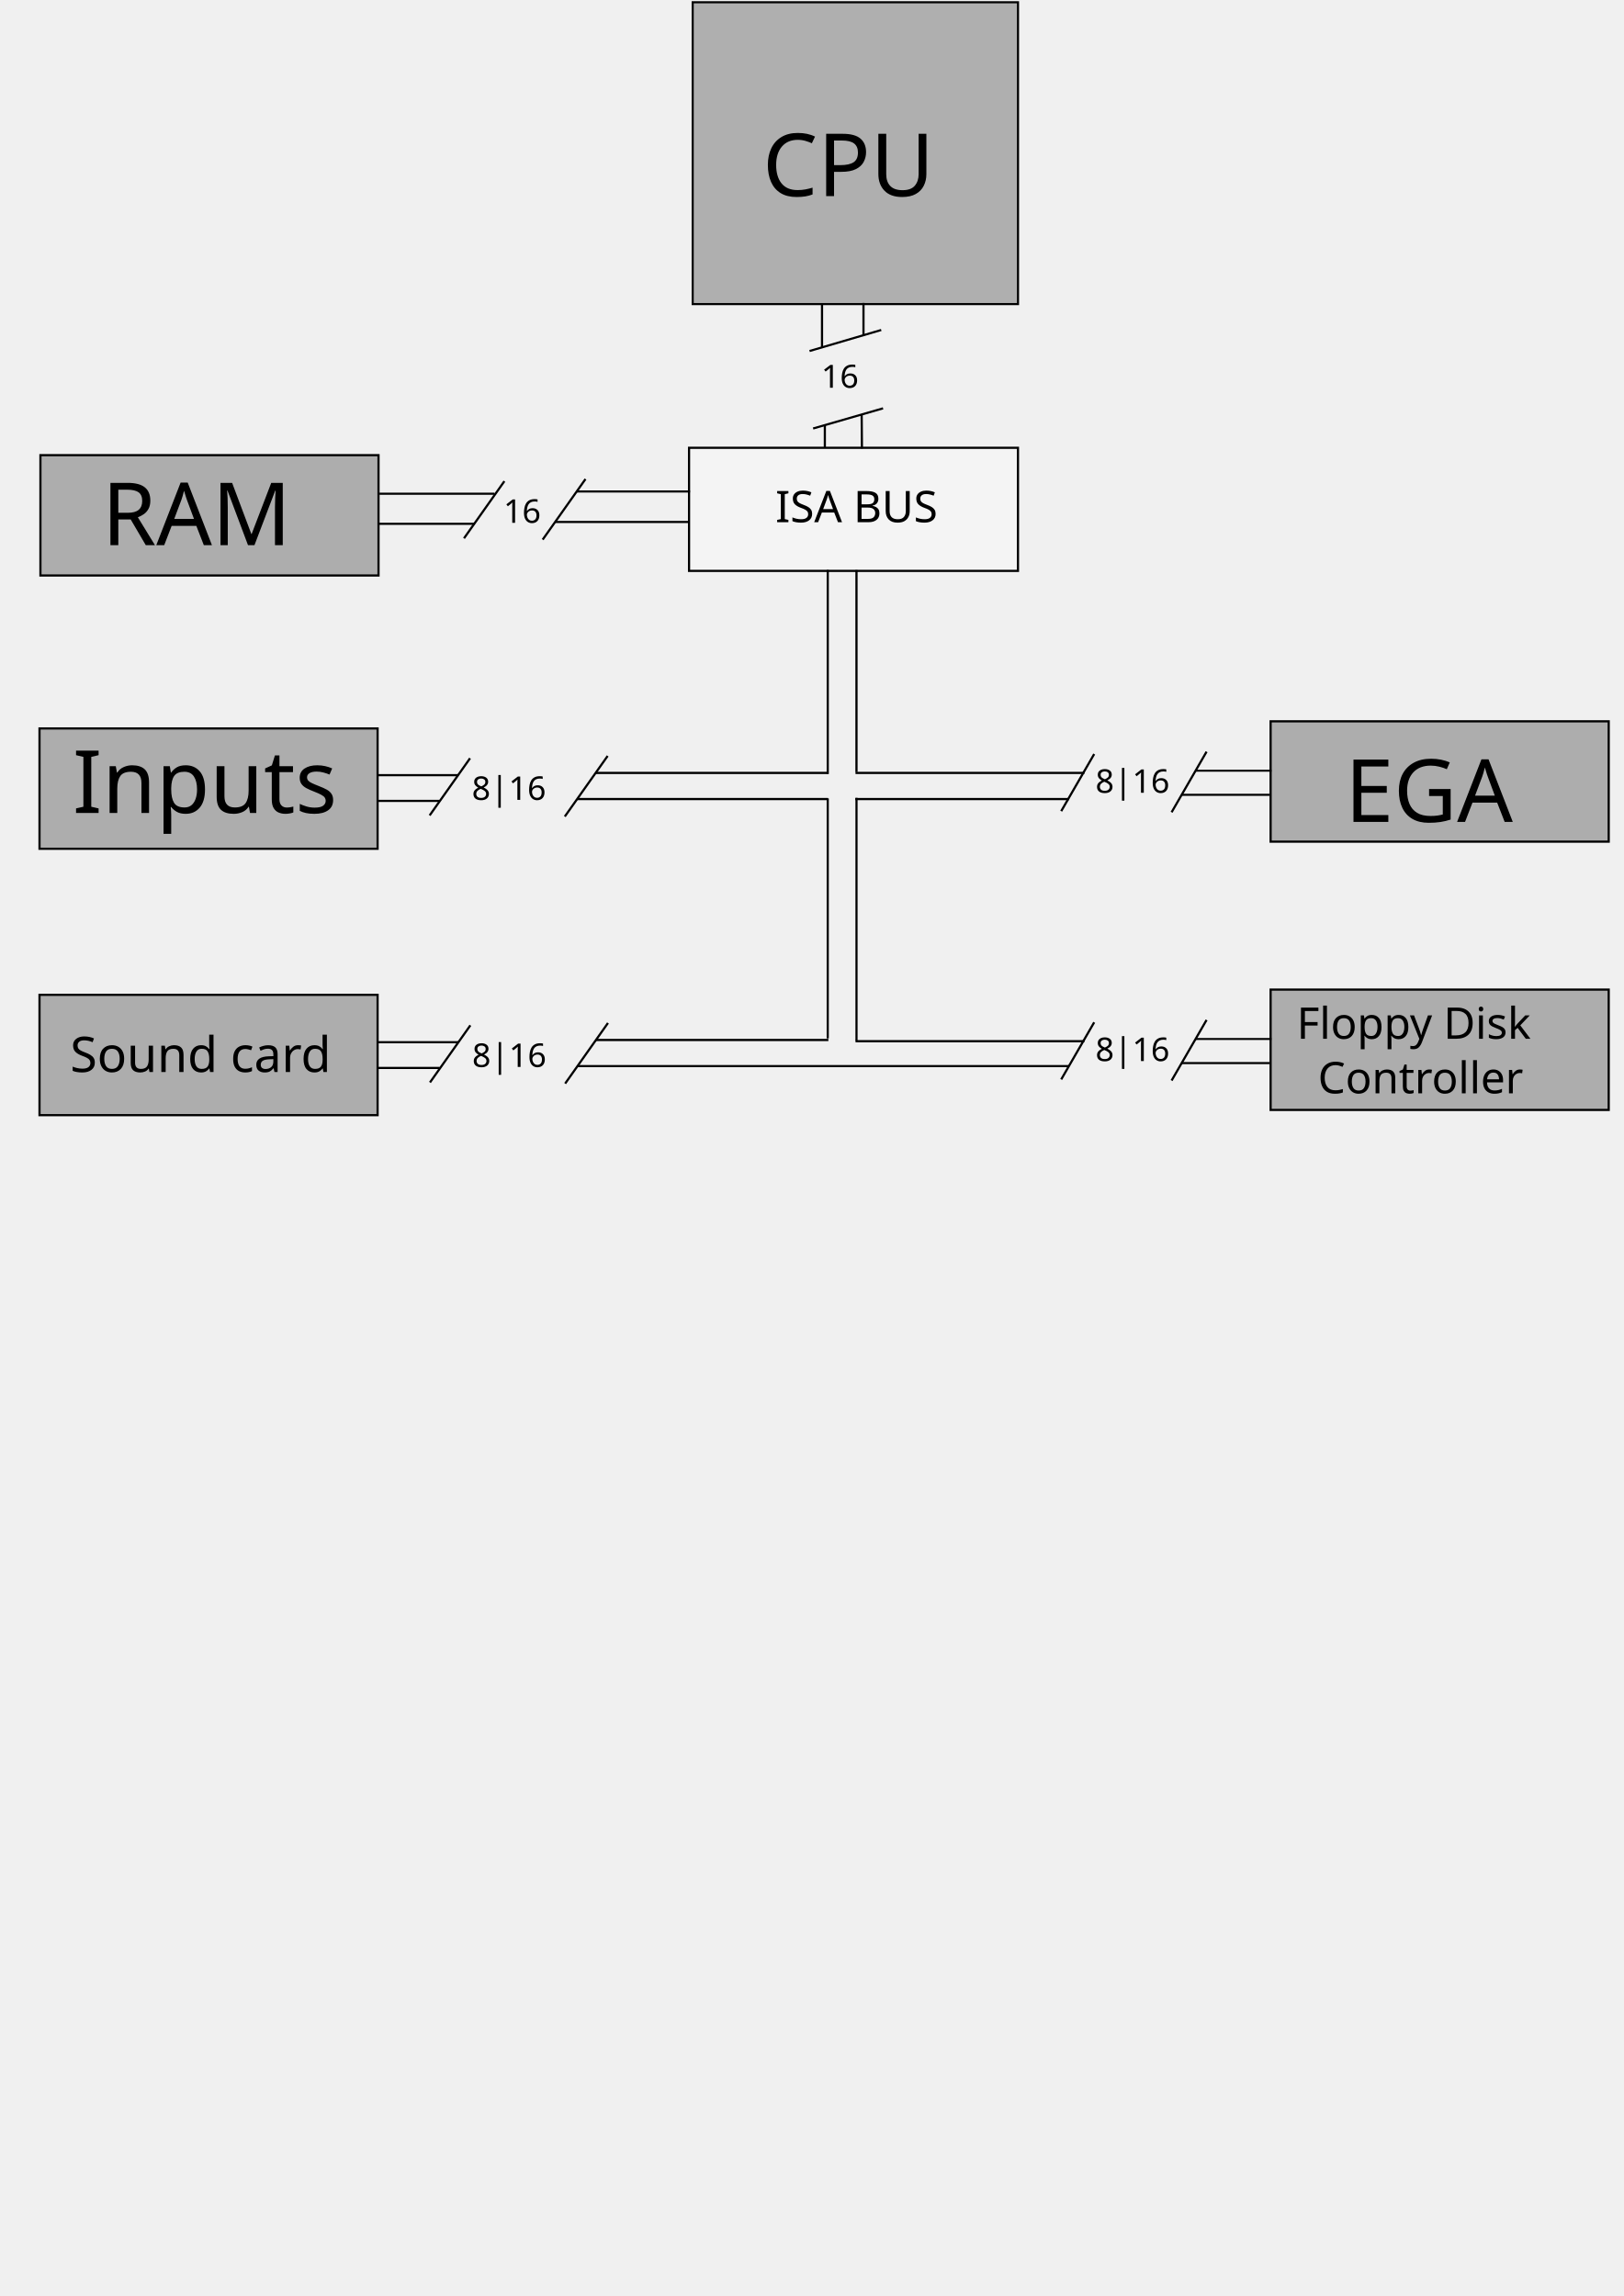
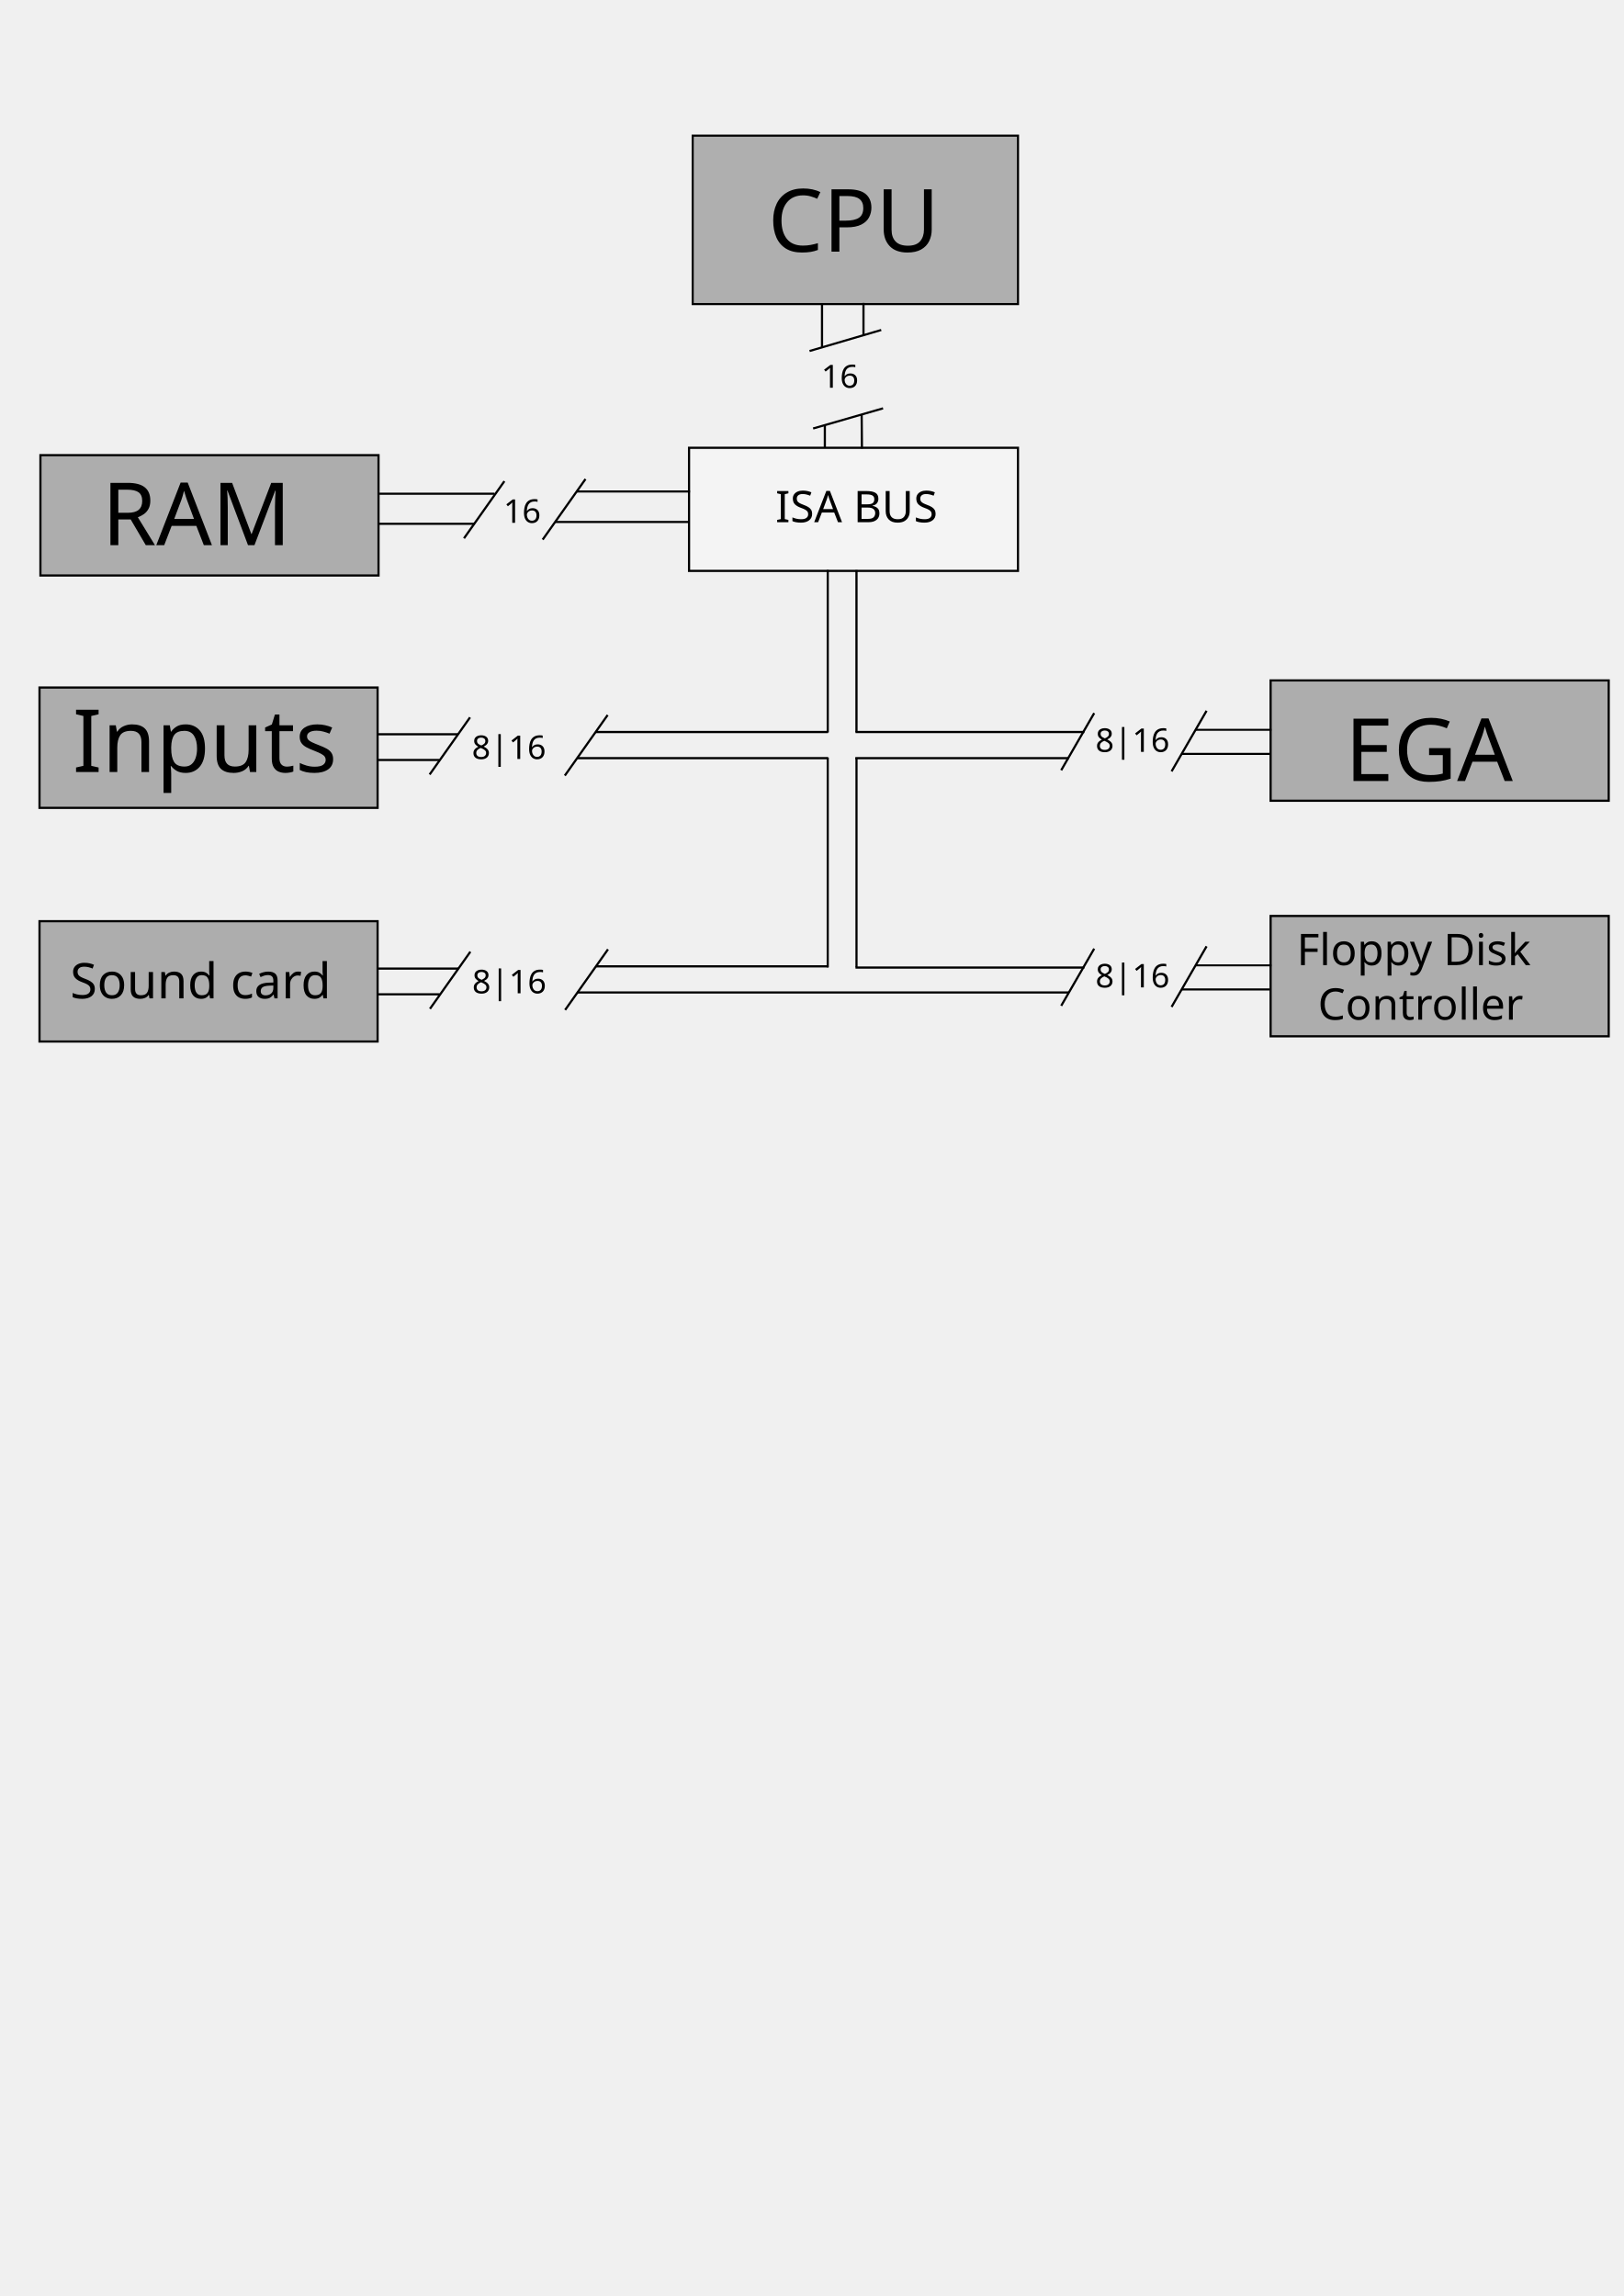
<svg xmlns="http://www.w3.org/2000/svg" width="210mm" height="297mm" viewBox="0 0 744.094 1052.362" id="svg2" version="1.1">
  <defs id="defs4" />
  <g id="layer1">
    <g id="g4444" transform="matrix(1,0,0,0.9795524,-2,2.245798)">
      <path id="path4428" d="m 378.708,139.666 v 20.468" style="fill:none;fill-rule:evenodd;stroke:#000000;stroke-width:1px;stroke-linecap:butt;stroke-linejoin:miter;stroke-opacity:1" />
      <path id="path4430" d="m 397.708,139.454 v 15.298 0" style="fill:none;fill-rule:evenodd;stroke:#000000;stroke-width:1px;stroke-linecap:butt;stroke-linejoin:miter;stroke-opacity:1" />
      <path id="path4432" d="m 405.835,152.113 -32.847,9.839" style="fill:none;fill-rule:evenodd;stroke:#000000;stroke-width:1px;stroke-linecap:butt;stroke-linejoin:miter;stroke-opacity:1" />
      <path id="path4434" d="m 406.681,188.766 -32.052,9.437" style="fill:none;fill-rule:evenodd;stroke:#000000;stroke-width:1px;stroke-linecap:butt;stroke-linejoin:miter;stroke-opacity:1" />
      <path id="path4436" d="M 380,196.809 V 207.362" style="fill:none;fill-rule:evenodd;stroke:#000000;stroke-width:1px;stroke-linecap:butt;stroke-linejoin:miter;stroke-opacity:1" />
      <path id="path4438" d="M 396.872,191.532 397,207.639" style="fill:none;fill-rule:evenodd;stroke:#000000;stroke-width:1px;stroke-linecap:butt;stroke-linejoin:miter;stroke-opacity:1" />
      <text id="text4440" y="179.145" x="378.333" style="font-style:normal;font-weight:normal;line-height:0%;font-family:sans-serif;letter-spacing:0px;word-spacing:0px;fill:#000000;fill-opacity:1;stroke:none;stroke-width:1px;stroke-linecap:butt;stroke-linejoin:miter;stroke-opacity:1" xml:space="preserve">
        <tspan style="font-style:normal;font-variant:normal;font-weight:normal;font-stretch:normal;font-size:15px;line-height:125%;font-family:sans-serif;-inkscape-font-specification:'Sans, Normal';text-align:start;writing-mode:lr-tb;text-anchor:start" y="179.145" x="378.333" id="tspan4442">16</tspan>
      </text>
    </g>
-     <rect style="fill:#0a0a0a;fill-opacity:0.278;stroke:#000000;stroke-width:0.96;stroke-miterlimit:4;stroke-dasharray:none;stroke-dashoffset:0;stroke-opacity:1" id="rect4136" width="149.085" height="138.348" x="317.436" y="1.033" />
-     <text xml:space="preserve" style="font-style:normal;font-weight:normal;line-height:0%;font-family:sans-serif;letter-spacing:0px;word-spacing:0px;fill:#000000;fill-opacity:1;stroke:none;stroke-width:1px;stroke-linecap:butt;stroke-linejoin:miter;stroke-opacity:1" x="349.454" y="89.89" id="text4138">
-       <tspan id="tspan4140" x="349.454" y="89.89" style="font-size:40px;line-height:1.25;font-family:sans-serif">CPU</tspan>
+     <rect style="fill:#0a0a0a;fill-opacity:0.278;stroke:#000000;stroke-width:0.96;stroke-miterlimit:4;stroke-dasharray:none;stroke-dashoffset:0;stroke-opacity:1" id="rect4136" width="149.085" height="77.209" x="317.436" y="62.172" />
+     <text xml:space="preserve" style="font-style:normal;font-weight:normal;line-height:0%;font-family:sans-serif;letter-spacing:0px;word-spacing:0px;fill:#000000;fill-opacity:1;stroke:none;stroke-width:1px;stroke-linecap:butt;stroke-linejoin:miter;stroke-opacity:1" x="351.9" y="115.337" id="text4138">
+       <tspan id="tspan4140" x="351.9" y="115.337" style="font-size:40px;line-height:1.25;font-family:sans-serif">CPU</tspan>
    </text>
    <rect style="fill:#000000;fill-opacity:0.278;stroke:#000000;stroke-width:1;stroke-miterlimit:4;stroke-dasharray:none;stroke-dashoffset:0;stroke-opacity:1" id="rect4188" width="154.939" height="55.155" x="18.525" y="208.62" />
    <text xml:space="preserve" style="font-style:normal;font-weight:normal;line-height:0%;font-family:sans-serif;letter-spacing:0px;word-spacing:0px;fill:#000000;fill-opacity:1;stroke:none;stroke-width:1px;stroke-linecap:butt;stroke-linejoin:miter;stroke-opacity:1" x="46.734" y="249.881" id="text4190">
      <tspan id="tspan4192" x="46.734" y="249.881" style="font-size:40px;line-height:1.25;font-family:sans-serif">RAM</tspan>
    </text>
-     <rect style="fill:#000000;fill-opacity:0.278;stroke:#000000;stroke-width:1;stroke-miterlimit:4;stroke-dasharray:none;stroke-dashoffset:0;stroke-opacity:1" id="rect4188-3" width="154.939" height="55.155" x="18.104" y="333.876" />
-     <text xml:space="preserve" style="font-style:normal;font-weight:normal;line-height:0%;font-family:sans-serif;letter-spacing:0px;word-spacing:0px;fill:#000000;fill-opacity:1;stroke:none;stroke-width:1px;stroke-linecap:butt;stroke-linejoin:miter;stroke-opacity:1" x="33.261" y="372.611" id="text4190-1">
-       <tspan id="tspan4192-0" x="33.261" y="372.611" style="font-size:40px;line-height:1.25;font-family:sans-serif">Inputs</tspan>
+     <rect style="fill:#000000;fill-opacity:0.278;stroke:#000000;stroke-width:1;stroke-miterlimit:4;stroke-dasharray:none;stroke-dashoffset:0;stroke-opacity:1" id="rect4188-3" width="154.939" height="55.155" x="18.104" y="315.126" />
+     <text xml:space="preserve" style="font-style:normal;font-weight:normal;line-height:0%;font-family:sans-serif;letter-spacing:0px;word-spacing:0px;fill:#000000;fill-opacity:1;stroke:none;stroke-width:1px;stroke-linecap:butt;stroke-linejoin:miter;stroke-opacity:1" x="33.261" y="353.861" id="text4190-1">
+       <tspan id="tspan4192-0" x="33.261" y="353.861" style="font-size:40px;line-height:1.25;font-family:sans-serif">Inputs</tspan>
    </text>
-     <rect style="fill:#000000;fill-opacity:0.278;stroke:#000000;stroke-width:1;stroke-miterlimit:4;stroke-dasharray:none;stroke-dashoffset:0;stroke-opacity:1" id="rect4188-6" width="154.939" height="55.155" x="18.104" y="455.975" />
-     <text xml:space="preserve" style="font-style:normal;font-weight:normal;line-height:0%;font-family:sans-serif;letter-spacing:0px;word-spacing:0px;fill:#000000;fill-opacity:1;stroke:none;stroke-width:1px;stroke-linecap:butt;stroke-linejoin:miter;stroke-opacity:1" x="32.155" y="491.341" id="text4190-0">
-       <tspan id="tspan4192-9" x="32.155" y="491.341" style="font-style:normal;font-variant:normal;font-weight:normal;font-stretch:normal;font-size:22.5px;line-height:125%;font-family:sans-serif;-inkscape-font-specification:'Sans, Normal';text-align:start;writing-mode:lr-tb;text-anchor:start">Sound card</tspan>
+     <rect style="fill:#000000;fill-opacity:0.278;stroke:#000000;stroke-width:1;stroke-miterlimit:4;stroke-dasharray:none;stroke-dashoffset:0;stroke-opacity:1" id="rect4188-6" width="154.939" height="55.155" x="18.104" y="422.225" />
+     <text xml:space="preserve" style="font-style:normal;font-weight:normal;line-height:0%;font-family:sans-serif;letter-spacing:0px;word-spacing:0px;fill:#000000;fill-opacity:1;stroke:none;stroke-width:1px;stroke-linecap:butt;stroke-linejoin:miter;stroke-opacity:1" x="32.155" y="457.591" id="text4190-0">
+       <tspan id="tspan4192-9" x="32.155" y="457.591" style="font-style:normal;font-variant:normal;font-weight:normal;font-stretch:normal;font-size:22.5px;line-height:125%;font-family:sans-serif;-inkscape-font-specification:'Sans, Normal';text-align:start;writing-mode:lr-tb;text-anchor:start">Sound card</tspan>
    </text>
-     <path style="fill:none;fill-rule:evenodd;stroke:#000000;stroke-width:1;stroke-linecap:butt;stroke-linejoin:miter;stroke-miterlimit:4;stroke-dasharray:none;stroke-opacity:1" d="m 173.14,355.296 h 36.749" id="path4235-6" />
-     <path style="fill:none;fill-rule:evenodd;stroke:#000000;stroke-width:0.985;stroke-linecap:butt;stroke-linejoin:miter;stroke-miterlimit:4;stroke-dasharray:none;stroke-opacity:1" d="m 173.007,367.085 h 28.342" id="path4237-8" />
-     <path style="fill:none;fill-rule:evenodd;stroke:#000000;stroke-width:1;stroke-linecap:butt;stroke-linejoin:miter;stroke-miterlimit:4;stroke-dasharray:none;stroke-opacity:1" d="m 215.402,347.555 -18.507,26.177" id="path4239-9" />
-     <path style="fill:none;fill-rule:evenodd;stroke:#000000;stroke-width:1.018;stroke-linecap:butt;stroke-linejoin:miter;stroke-miterlimit:4;stroke-dasharray:none;stroke-opacity:1" d="M 264.518,366.243 H 379.438" id="path4243-4" />
-     <path style="fill:none;fill-rule:evenodd;stroke:#000000;stroke-width:1;stroke-linecap:butt;stroke-linejoin:miter;stroke-miterlimit:4;stroke-dasharray:none;stroke-opacity:1" d="m 278.469,346.478 -19.632,27.769" id="path4247-4" />
-     <path style="fill:none;fill-rule:evenodd;stroke:#000000;stroke-width:1.019;stroke-linecap:butt;stroke-linejoin:miter;stroke-miterlimit:4;stroke-dasharray:none;stroke-opacity:1" d="m 273.056,354.268 h 106.416" id="path4241-7" />
-     <text xml:space="preserve" style="font-style:normal;font-weight:normal;line-height:0%;font-family:sans-serif;letter-spacing:0px;word-spacing:0px;fill:#000000;fill-opacity:1;stroke:none;stroke-width:1px;stroke-linecap:butt;stroke-linejoin:miter;stroke-opacity:1" x="216.228" y="366.625" id="text4249-5">
-       <tspan id="tspan4251-3" x="216.228" y="366.625" style="font-style:normal;font-variant:normal;font-weight:normal;font-stretch:normal;font-size:15px;line-height:125%;font-family:sans-serif;-inkscape-font-specification:'Sans, Normal';text-align:start;writing-mode:lr-tb;text-anchor:start">8|16</tspan>
+     <path style="fill:none;fill-rule:evenodd;stroke:#000000;stroke-width:1;stroke-linecap:butt;stroke-linejoin:miter;stroke-miterlimit:4;stroke-dasharray:none;stroke-opacity:1" d="m 173.14,336.546 h 36.749" id="path4235-6" />
+     <path style="fill:none;fill-rule:evenodd;stroke:#000000;stroke-width:0.985;stroke-linecap:butt;stroke-linejoin:miter;stroke-miterlimit:4;stroke-dasharray:none;stroke-opacity:1" d="m 173.007,348.335 h 28.342" id="path4237-8" />
+     <path style="fill:none;fill-rule:evenodd;stroke:#000000;stroke-width:1;stroke-linecap:butt;stroke-linejoin:miter;stroke-miterlimit:4;stroke-dasharray:none;stroke-opacity:1" d="m 215.402,328.805 -18.507,26.177" id="path4239-9" />
+     <path style="fill:none;fill-rule:evenodd;stroke:#000000;stroke-width:1.018;stroke-linecap:butt;stroke-linejoin:miter;stroke-miterlimit:4;stroke-dasharray:none;stroke-opacity:1" d="M 264.518,347.493 H 379.438" id="path4243-4" />
+     <path style="fill:none;fill-rule:evenodd;stroke:#000000;stroke-width:1;stroke-linecap:butt;stroke-linejoin:miter;stroke-miterlimit:4;stroke-dasharray:none;stroke-opacity:1" d="m 278.469,327.728 -19.632,27.769" id="path4247-4" />
+     <path style="fill:none;fill-rule:evenodd;stroke:#000000;stroke-width:1.019;stroke-linecap:butt;stroke-linejoin:miter;stroke-miterlimit:4;stroke-dasharray:none;stroke-opacity:1" d="m 273.056,335.518 h 106.416" id="path4241-7" />
+     <text xml:space="preserve" style="font-style:normal;font-weight:normal;line-height:0%;font-family:sans-serif;letter-spacing:0px;word-spacing:0px;fill:#000000;fill-opacity:1;stroke:none;stroke-width:1px;stroke-linecap:butt;stroke-linejoin:miter;stroke-opacity:1" x="216.228" y="347.875" id="text4249-5">
+       <tspan id="tspan4251-3" x="216.228" y="347.875" style="font-style:normal;font-variant:normal;font-weight:normal;font-stretch:normal;font-size:15px;line-height:125%;font-family:sans-serif;-inkscape-font-specification:'Sans, Normal';text-align:start;writing-mode:lr-tb;text-anchor:start">8|16</tspan>
    </text>
    <path style="fill:none;fill-rule:evenodd;stroke:#000000;stroke-width:0.975;stroke-linecap:butt;stroke-linejoin:miter;stroke-miterlimit:4;stroke-dasharray:none;stroke-opacity:1" d="m 173.88,226.296 h 52.728" id="path4235-6-7" />
    <path style="fill:none;fill-rule:evenodd;stroke:#000000;stroke-width:0.975;stroke-linecap:butt;stroke-linejoin:miter;stroke-miterlimit:4;stroke-dasharray:none;stroke-opacity:1" d="m 173.748,240.085 h 43.527" id="path4237-8-8" />
    <path style="fill:none;fill-rule:evenodd;stroke:#000000;stroke-width:1;stroke-linecap:butt;stroke-linejoin:miter;stroke-miterlimit:4;stroke-dasharray:none;stroke-opacity:1" d="m 231.143,220.555 -18.507,26.177" id="path4239-9-1" />
    <path style="fill:none;fill-rule:evenodd;stroke:#000000;stroke-width:0.975;stroke-linecap:butt;stroke-linejoin:miter;stroke-miterlimit:4;stroke-dasharray:none;stroke-opacity:1" d="m 254.541,239.243 h 61.51" id="path4243-4-6" />
    <path style="fill:none;fill-rule:evenodd;stroke:#000000;stroke-width:1;stroke-linecap:butt;stroke-linejoin:miter;stroke-miterlimit:4;stroke-dasharray:none;stroke-opacity:1" d="M 268.317,219.567 248.685,247.336" id="path4247-4-7" />
    <path style="fill:none;fill-rule:evenodd;stroke:#000000;stroke-width:0.975;stroke-linecap:butt;stroke-linejoin:miter;stroke-miterlimit:4;stroke-dasharray:none;stroke-opacity:1" d="m 264.296,225.268 h 51.956" id="path4241-7-5" />
    <text xml:space="preserve" style="font-style:normal;font-weight:normal;line-height:0%;font-family:sans-serif;letter-spacing:0px;word-spacing:0px;fill:#000000;fill-opacity:1;stroke:none;stroke-width:1px;stroke-linecap:butt;stroke-linejoin:miter;stroke-opacity:1" x="230.719" y="239.625" id="text4249-5-4">
      <tspan id="tspan4251-3-8" x="230.719" y="239.625" style="font-style:normal;font-variant:normal;font-weight:normal;font-stretch:normal;font-size:15px;line-height:125%;font-family:sans-serif;-inkscape-font-specification:'Sans, Normal';text-align:start;writing-mode:lr-tb;text-anchor:start">16</tspan>
    </text>
-     <path style="fill:none;fill-rule:evenodd;stroke:#000000;stroke-width:0.984;stroke-linecap:butt;stroke-linejoin:miter;stroke-miterlimit:4;stroke-dasharray:none;stroke-opacity:1" d="M 379.324,365.949 V 475.953" id="path4428-2" />
-     <rect style="fill:#000000;fill-opacity:0.278;stroke:#000000;stroke-width:1;stroke-miterlimit:4;stroke-dasharray:none;stroke-dashoffset:0;stroke-opacity:1" id="rect4188-9" width="154.939" height="55.155" x="582.283" y="330.613" />
-     <text xml:space="preserve" style="font-style:normal;font-weight:normal;line-height:0%;font-family:sans-serif;letter-spacing:0px;word-spacing:0px;fill:#000000;fill-opacity:1;stroke:none;stroke-width:1px;stroke-linecap:butt;stroke-linejoin:miter;stroke-opacity:1" x="616.386" y="376.716" id="text4190-3">
-       <tspan id="tspan4192-00" x="616.386" y="376.716" style="font-size:40px;line-height:1.25;font-family:sans-serif">EGA</tspan>
+     <path style="fill:none;fill-rule:evenodd;stroke:#000000;stroke-width:0.984;stroke-linecap:butt;stroke-linejoin:miter;stroke-miterlimit:4;stroke-dasharray:none;stroke-opacity:1" d="m 379.324,347.199 0,96.204" id="path4428-2" />
+     <rect style="fill:#000000;fill-opacity:0.278;stroke:#000000;stroke-width:1;stroke-miterlimit:4;stroke-dasharray:none;stroke-dashoffset:0;stroke-opacity:1" id="rect4188-9" width="154.939" height="55.155" x="582.283" y="311.863" />
+     <text xml:space="preserve" style="font-style:normal;font-weight:normal;line-height:0%;font-family:sans-serif;letter-spacing:0px;word-spacing:0px;fill:#000000;fill-opacity:1;stroke:none;stroke-width:1px;stroke-linecap:butt;stroke-linejoin:miter;stroke-opacity:1" x="616.386" y="357.966" id="text4190-3">
+       <tspan id="tspan4192-00" x="616.386" y="357.966" style="font-size:40px;line-height:1.25;font-family:sans-serif">EGA</tspan>
    </text>
-     <path style="fill:none;fill-rule:evenodd;stroke:#000000;stroke-width:0.894px;stroke-linecap:butt;stroke-linejoin:miter;stroke-opacity:1" d="M 547.648,353.251 H 582.681" id="path4241" />
-     <path style="fill:none;fill-rule:evenodd;stroke:#000000;stroke-width:1.013;stroke-linecap:butt;stroke-linejoin:miter;stroke-miterlimit:4;stroke-dasharray:none;stroke-opacity:1" d="M 392.049,354.264 H 496.931" id="path4235" />
-     <path style="fill:none;fill-rule:evenodd;stroke:#000000;stroke-width:1.01;stroke-linecap:butt;stroke-linejoin:miter;stroke-miterlimit:4;stroke-dasharray:none;stroke-opacity:1" d="M 391.958,366.247 H 489.921" id="path4237" />
-     <path style="fill:none;fill-rule:evenodd;stroke:#000000;stroke-width:1px;stroke-linecap:butt;stroke-linejoin:miter;stroke-opacity:1" d="m 501.433,345.608 -15.113,26.177" id="path4239" />
-     <path style="fill:none;fill-rule:evenodd;stroke:#000000;stroke-width:0.955px;stroke-linecap:butt;stroke-linejoin:miter;stroke-opacity:1" d="m 541.543,364.296 h 40.319" id="path4243" />
-     <path style="fill:none;fill-rule:evenodd;stroke:#000000;stroke-width:1px;stroke-linecap:butt;stroke-linejoin:miter;stroke-opacity:1" d="m 552.935,344.531 -16.032,27.769" id="path4247" />
-     <text xml:space="preserve" style="font-style:normal;font-weight:normal;line-height:0%;font-family:sans-serif;letter-spacing:0px;word-spacing:0px;fill:#000000;fill-opacity:1;stroke:none;stroke-width:1px;stroke-linecap:butt;stroke-linejoin:miter;stroke-opacity:1" x="502" y="363.362" id="text4249">
-       <tspan id="tspan4251" x="502" y="363.362" style="font-style:normal;font-variant:normal;font-weight:normal;font-stretch:normal;font-size:15px;line-height:125%;font-family:sans-serif;-inkscape-font-specification:'Sans, Normal';text-align:start;writing-mode:lr-tb;text-anchor:start">8|16</tspan>
+     <path style="fill:none;fill-rule:evenodd;stroke:#000000;stroke-width:0.894px;stroke-linecap:butt;stroke-linejoin:miter;stroke-opacity:1" d="M 547.648,334.501 H 582.681" id="path4241" />
+     <path style="fill:none;fill-rule:evenodd;stroke:#000000;stroke-width:1.013;stroke-linecap:butt;stroke-linejoin:miter;stroke-miterlimit:4;stroke-dasharray:none;stroke-opacity:1" d="M 392.049,335.514 H 496.931" id="path4235" />
+     <path style="fill:none;fill-rule:evenodd;stroke:#000000;stroke-width:1.01;stroke-linecap:butt;stroke-linejoin:miter;stroke-miterlimit:4;stroke-dasharray:none;stroke-opacity:1" d="M 391.958,347.497 H 489.921" id="path4237" />
+     <path style="fill:none;fill-rule:evenodd;stroke:#000000;stroke-width:1px;stroke-linecap:butt;stroke-linejoin:miter;stroke-opacity:1" d="m 501.433,326.858 -15.113,26.177" id="path4239" />
+     <path style="fill:none;fill-rule:evenodd;stroke:#000000;stroke-width:0.955px;stroke-linecap:butt;stroke-linejoin:miter;stroke-opacity:1" d="m 541.543,345.546 h 40.319" id="path4243" />
+     <path style="fill:none;fill-rule:evenodd;stroke:#000000;stroke-width:1px;stroke-linecap:butt;stroke-linejoin:miter;stroke-opacity:1" d="m 552.935,325.781 -16.032,27.769" id="path4247" />
+     <text xml:space="preserve" style="font-style:normal;font-weight:normal;line-height:0%;font-family:sans-serif;letter-spacing:0px;word-spacing:0px;fill:#000000;fill-opacity:1;stroke:none;stroke-width:1px;stroke-linecap:butt;stroke-linejoin:miter;stroke-opacity:1" x="502" y="344.612" id="text4249">
+       <tspan id="tspan4251" x="502" y="344.612" style="font-style:normal;font-variant:normal;font-weight:normal;font-stretch:normal;font-size:15px;line-height:125%;font-family:sans-serif;-inkscape-font-specification:'Sans, Normal';text-align:start;writing-mode:lr-tb;text-anchor:start">8|16</tspan>
    </text>
-     <text xml:space="preserve" style="font-style:normal;font-weight:normal;line-height:0%;font-family:sans-serif;letter-spacing:0px;word-spacing:0px;fill:#000000;fill-opacity:1;stroke:none;stroke-width:1px;stroke-linecap:butt;stroke-linejoin:miter;stroke-opacity:1" x="519" y="360.362" id="text4253">
-       <tspan id="tspan4255" x="519" y="360.362" style="font-size:40px;line-height:1.25;font-family:sans-serif"> </tspan>
+     <text xml:space="preserve" style="font-style:normal;font-weight:normal;line-height:0%;font-family:sans-serif;letter-spacing:0px;word-spacing:0px;fill:#000000;fill-opacity:1;stroke:none;stroke-width:1px;stroke-linecap:butt;stroke-linejoin:miter;stroke-opacity:1" x="519" y="341.612" id="text4253">
+       <tspan id="tspan4255" x="519" y="341.612" style="font-size:40px;line-height:1.25;font-family:sans-serif"> </tspan>
    </text>
-     <path style="fill:none;fill-rule:evenodd;stroke:#000000;stroke-width:0.984;stroke-linecap:butt;stroke-linejoin:miter;stroke-miterlimit:4;stroke-dasharray:none;stroke-opacity:1" d="m 392.51,365.679 v 111.288 0" id="path4430-5" />
+     <path style="fill:none;fill-rule:evenodd;stroke:#000000;stroke-width:0.984;stroke-linecap:butt;stroke-linejoin:miter;stroke-miterlimit:4;stroke-dasharray:none;stroke-opacity:1" d="m 392.51,347.296 0,96.078 v 0" id="path4430-5" />
    <g id="g4205" transform="translate(0,-128)">
      <rect y="333.245" x="315.772" height="56.418" width="150.728" id="rect4142-7" style="fill:#ffffff;fill-opacity:0.278;stroke:#000000;stroke-width:1;stroke-miterlimit:4;stroke-dasharray:none;stroke-dashoffset:0;stroke-opacity:1" />
      <text id="text4144-8" y="367.348" x="355.35" style="font-style:normal;font-weight:normal;line-height:0%;font-family:sans-serif;letter-spacing:0px;word-spacing:0px;fill:#000000;fill-opacity:1;stroke:none;stroke-width:1px;stroke-linecap:butt;stroke-linejoin:miter;stroke-opacity:1" xml:space="preserve">
        <tspan style="font-style:normal;font-variant:normal;font-weight:normal;font-stretch:normal;font-size:20px;line-height:125%;font-family:sans-serif;-inkscape-font-specification:'Sans, Normal';text-align:start;writing-mode:lr-tb;text-anchor:start" y="367.348" x="355.35" id="tspan4146-0">ISA BUS</tspan>
      </text>
    </g>
-     <path style="fill:none;fill-rule:evenodd;stroke:#000000;stroke-width:0.998;stroke-linecap:butt;stroke-linejoin:miter;stroke-miterlimit:4;stroke-dasharray:none;stroke-opacity:1" d="m 379.33,261.235 v 93.539" id="path4428-2-3" />
-     <path style="fill:none;fill-rule:evenodd;stroke:#000000;stroke-width:1.017;stroke-linecap:butt;stroke-linejoin:miter;stroke-miterlimit:4;stroke-dasharray:none;stroke-opacity:1" d="m 392.5,261.292 v 92.591 0" id="path4430-5-2" />
-     <path style="fill:none;fill-rule:evenodd;stroke:#000000;stroke-width:1;stroke-linecap:butt;stroke-linejoin:miter;stroke-miterlimit:4;stroke-dasharray:none;stroke-opacity:1" d="m 173.29,477.697 h 36.749" id="path4235-6-0" />
-     <path style="fill:none;fill-rule:evenodd;stroke:#000000;stroke-width:0.985;stroke-linecap:butt;stroke-linejoin:miter;stroke-miterlimit:4;stroke-dasharray:none;stroke-opacity:1" d="m 173.157,489.486 h 28.342" id="path4237-8-5" />
-     <path style="fill:none;fill-rule:evenodd;stroke:#000000;stroke-width:1;stroke-linecap:butt;stroke-linejoin:miter;stroke-miterlimit:4;stroke-dasharray:none;stroke-opacity:1" d="m 215.552,469.956 -18.507,26.177" id="path4239-9-5" />
-     <path style="fill:none;fill-rule:evenodd;stroke:#000000;stroke-width:0.984;stroke-linecap:butt;stroke-linejoin:miter;stroke-miterlimit:4;stroke-dasharray:none;stroke-opacity:1" d="M 264.668,488.644 H 489.74" id="path4243-4-2" />
-     <path style="fill:none;fill-rule:evenodd;stroke:#000000;stroke-width:1;stroke-linecap:butt;stroke-linejoin:miter;stroke-miterlimit:4;stroke-dasharray:none;stroke-opacity:1" d="m 278.619,468.879 -19.632,27.769" id="path4247-4-9" />
-     <path style="fill:none;fill-rule:evenodd;stroke:#000000;stroke-width:1.019;stroke-linecap:butt;stroke-linejoin:miter;stroke-miterlimit:4;stroke-dasharray:none;stroke-opacity:1" d="m 273.205,476.669 h 106.416" id="path4241-7-0" />
-     <text xml:space="preserve" style="font-style:normal;font-weight:normal;font-size:12px;line-height:0%;font-family:sans-serif;letter-spacing:0px;word-spacing:0px;fill:#000000;fill-opacity:1;stroke:none;stroke-width:1px;stroke-linecap:butt;stroke-linejoin:miter;stroke-opacity:1" x="216.378" y="489.026" id="text4249-5-2">
-       <tspan id="tspan4251-3-83" x="216.378" y="489.026" style="font-style:normal;font-variant:normal;font-weight:normal;font-stretch:normal;font-size:15px;line-height:125%;font-family:sans-serif;-inkscape-font-specification:'Sans, Normal';text-align:start;writing-mode:lr-tb;text-anchor:start;stroke-width:1px">8|16</tspan>
+     <path style="fill:none;fill-rule:evenodd;stroke:#000000;stroke-width:0.998;stroke-linecap:butt;stroke-linejoin:miter;stroke-miterlimit:4;stroke-dasharray:none;stroke-opacity:1" d="m 379.33,261.235 v 74.465" id="path4428-2-3" />
+     <path style="fill:none;fill-rule:evenodd;stroke:#000000;stroke-width:1.017;stroke-linecap:butt;stroke-linejoin:miter;stroke-miterlimit:4;stroke-dasharray:none;stroke-opacity:1" d="m 392.5,261.292 0,74.28 v 0" id="path4430-5-2" />
+     <path style="fill:none;fill-rule:evenodd;stroke:#000000;stroke-width:1;stroke-linecap:butt;stroke-linejoin:miter;stroke-miterlimit:4;stroke-dasharray:none;stroke-opacity:1" d="m 173.29,443.947 h 36.749" id="path4235-6-0" />
+     <path style="fill:none;fill-rule:evenodd;stroke:#000000;stroke-width:0.985;stroke-linecap:butt;stroke-linejoin:miter;stroke-miterlimit:4;stroke-dasharray:none;stroke-opacity:1" d="m 173.157,455.736 h 28.342" id="path4237-8-5" />
+     <path style="fill:none;fill-rule:evenodd;stroke:#000000;stroke-width:1;stroke-linecap:butt;stroke-linejoin:miter;stroke-miterlimit:4;stroke-dasharray:none;stroke-opacity:1" d="m 215.552,436.206 -18.507,26.177" id="path4239-9-5" />
+     <path style="fill:none;fill-rule:evenodd;stroke:#000000;stroke-width:0.984;stroke-linecap:butt;stroke-linejoin:miter;stroke-miterlimit:4;stroke-dasharray:none;stroke-opacity:1" d="M 264.668,454.894 H 489.74" id="path4243-4-2" />
+     <path style="fill:none;fill-rule:evenodd;stroke:#000000;stroke-width:1;stroke-linecap:butt;stroke-linejoin:miter;stroke-miterlimit:4;stroke-dasharray:none;stroke-opacity:1" d="m 278.619,435.129 -19.632,27.769" id="path4247-4-9" />
+     <path style="fill:none;fill-rule:evenodd;stroke:#000000;stroke-width:1.019;stroke-linecap:butt;stroke-linejoin:miter;stroke-miterlimit:4;stroke-dasharray:none;stroke-opacity:1" d="m 273.205,442.919 h 106.416" id="path4241-7-0" />
+     <text xml:space="preserve" style="font-style:normal;font-weight:normal;font-size:12px;line-height:0%;font-family:sans-serif;letter-spacing:0px;word-spacing:0px;fill:#000000;fill-opacity:1;stroke:none;stroke-width:1px;stroke-linecap:butt;stroke-linejoin:miter;stroke-opacity:1" x="216.378" y="455.276" id="text4249-5-2">
+       <tspan id="tspan4251-3-83" x="216.378" y="455.276" style="font-style:normal;font-variant:normal;font-weight:normal;font-stretch:normal;font-size:15px;line-height:125%;font-family:sans-serif;-inkscape-font-specification:'Sans, Normal';text-align:start;writing-mode:lr-tb;text-anchor:start;stroke-width:1px">8|16</tspan>
    </text>
-     <rect style="fill:#000000;fill-opacity:0.278;stroke:#000000;stroke-width:1;stroke-miterlimit:4;stroke-dasharray:none;stroke-dashoffset:0;stroke-opacity:1" id="rect4188-9-0" width="154.939" height="55.155" x="582.283" y="453.578" />
-     <text xml:space="preserve" style="font-style:normal;font-weight:normal;line-height:0%;font-family:sans-serif;letter-spacing:0px;word-spacing:0px;fill:#000000;fill-opacity:1;stroke:none;stroke-width:1px;stroke-linecap:butt;stroke-linejoin:miter;stroke-opacity:1" x="658.81" y="476.112" id="text4190-3-5">
-       <tspan id="tspan4192-00-0" x="658.81" y="476.112" style="font-style:normal;font-variant:normal;font-weight:normal;font-stretch:normal;font-size:20px;line-height:1.25;font-family:sans-serif;-inkscape-font-specification:'sans-serif, Normal';font-variant-ligatures:normal;font-variant-caps:normal;font-variant-numeric:normal;font-feature-settings:normal;text-align:center;writing-mode:lr-tb;text-anchor:middle">Floppy Disk</tspan>
-       <tspan x="658.81" y="501.112" style="font-style:normal;font-variant:normal;font-weight:normal;font-stretch:normal;font-size:20px;line-height:1.25;font-family:sans-serif;-inkscape-font-specification:'sans-serif, Normal';font-variant-ligatures:normal;font-variant-caps:normal;font-variant-numeric:normal;font-feature-settings:normal;text-align:center;writing-mode:lr-tb;text-anchor:middle" id="tspan1067">Controller</tspan>
+     <rect style="fill:#000000;fill-opacity:0.278;stroke:#000000;stroke-width:1;stroke-miterlimit:4;stroke-dasharray:none;stroke-dashoffset:0;stroke-opacity:1" id="rect4188-9-0" width="154.939" height="55.155" x="582.283" y="419.828" />
+     <text xml:space="preserve" style="font-style:normal;font-weight:normal;line-height:0%;font-family:sans-serif;letter-spacing:0px;word-spacing:0px;fill:#000000;fill-opacity:1;stroke:none;stroke-width:1px;stroke-linecap:butt;stroke-linejoin:miter;stroke-opacity:1" x="658.81" y="442.362" id="text4190-3-5">
+       <tspan id="tspan4192-00-0" x="658.81" y="442.362" style="font-style:normal;font-variant:normal;font-weight:normal;font-stretch:normal;font-size:20px;line-height:1.25;font-family:sans-serif;-inkscape-font-specification:'sans-serif, Normal';font-variant-ligatures:normal;font-variant-caps:normal;font-variant-numeric:normal;font-feature-settings:normal;text-align:center;writing-mode:lr-tb;text-anchor:middle">Floppy Disk</tspan>
+       <tspan x="658.81" y="467.362" style="font-style:normal;font-variant:normal;font-weight:normal;font-stretch:normal;font-size:20px;line-height:1.25;font-family:sans-serif;-inkscape-font-specification:'sans-serif, Normal';font-variant-ligatures:normal;font-variant-caps:normal;font-variant-numeric:normal;font-feature-settings:normal;text-align:center;writing-mode:lr-tb;text-anchor:middle" id="tspan1067">Controller</tspan>
    </text>
-     <path style="fill:none;fill-rule:evenodd;stroke:#000000;stroke-width:0.894px;stroke-linecap:butt;stroke-linejoin:miter;stroke-opacity:1" d="M 547.648,476.216 H 582.681" id="path4241-2" />
-     <path style="fill:none;fill-rule:evenodd;stroke:#000000;stroke-width:1.013;stroke-linecap:butt;stroke-linejoin:miter;stroke-miterlimit:4;stroke-dasharray:none;stroke-opacity:1" d="M 392.049,477.229 H 496.931" id="path4235-9" />
-     <path style="fill:none;fill-rule:evenodd;stroke:#000000;stroke-width:1px;stroke-linecap:butt;stroke-linejoin:miter;stroke-opacity:1" d="m 501.433,468.573 -15.113,26.177" id="path4239-3" />
-     <path style="fill:none;fill-rule:evenodd;stroke:#000000;stroke-width:0.955px;stroke-linecap:butt;stroke-linejoin:miter;stroke-opacity:1" d="m 541.543,487.261 h 40.319" id="path4243-5" />
-     <path style="fill:none;fill-rule:evenodd;stroke:#000000;stroke-width:1px;stroke-linecap:butt;stroke-linejoin:miter;stroke-opacity:1" d="m 552.935,467.496 -16.032,27.769" id="path4247-1" />
-     <text xml:space="preserve" style="font-style:normal;font-weight:normal;line-height:0%;font-family:sans-serif;letter-spacing:0px;word-spacing:0px;fill:#000000;fill-opacity:1;stroke:none;stroke-width:1px;stroke-linecap:butt;stroke-linejoin:miter;stroke-opacity:1" x="502" y="486.327" id="text4249-7">
-       <tspan id="tspan4251-4" x="502" y="486.327" style="font-style:normal;font-variant:normal;font-weight:normal;font-stretch:normal;font-size:15px;line-height:125%;font-family:sans-serif;-inkscape-font-specification:'Sans, Normal';text-align:start;writing-mode:lr-tb;text-anchor:start">8|16</tspan>
+     <path style="fill:none;fill-rule:evenodd;stroke:#000000;stroke-width:0.894px;stroke-linecap:butt;stroke-linejoin:miter;stroke-opacity:1" d="M 547.648,442.466 H 582.681" id="path4241-2" />
+     <path style="fill:none;fill-rule:evenodd;stroke:#000000;stroke-width:1.013;stroke-linecap:butt;stroke-linejoin:miter;stroke-miterlimit:4;stroke-dasharray:none;stroke-opacity:1" d="M 392.049,443.479 H 496.931" id="path4235-9" />
+     <path style="fill:none;fill-rule:evenodd;stroke:#000000;stroke-width:1px;stroke-linecap:butt;stroke-linejoin:miter;stroke-opacity:1" d="m 501.433,434.823 -15.113,26.177" id="path4239-3" />
+     <path style="fill:none;fill-rule:evenodd;stroke:#000000;stroke-width:0.955px;stroke-linecap:butt;stroke-linejoin:miter;stroke-opacity:1" d="m 541.543,453.511 h 40.319" id="path4243-5" />
+     <path style="fill:none;fill-rule:evenodd;stroke:#000000;stroke-width:1px;stroke-linecap:butt;stroke-linejoin:miter;stroke-opacity:1" d="m 552.935,433.746 -16.032,27.769" id="path4247-1" />
+     <text xml:space="preserve" style="font-style:normal;font-weight:normal;line-height:0%;font-family:sans-serif;letter-spacing:0px;word-spacing:0px;fill:#000000;fill-opacity:1;stroke:none;stroke-width:1px;stroke-linecap:butt;stroke-linejoin:miter;stroke-opacity:1" x="502" y="452.577" id="text4249-7">
+       <tspan id="tspan4251-4" x="502" y="452.577" style="font-style:normal;font-variant:normal;font-weight:normal;font-stretch:normal;font-size:15px;line-height:125%;font-family:sans-serif;-inkscape-font-specification:'Sans, Normal';text-align:start;writing-mode:lr-tb;text-anchor:start">8|16</tspan>
    </text>
-     <text xml:space="preserve" style="font-style:normal;font-weight:normal;line-height:0%;font-family:sans-serif;letter-spacing:0px;word-spacing:0px;fill:#000000;fill-opacity:1;stroke:none;stroke-width:1px;stroke-linecap:butt;stroke-linejoin:miter;stroke-opacity:1" x="519" y="483.327" id="text4253-3">
-       <tspan id="tspan4255-1" x="519" y="483.327" style="font-size:40px;line-height:1.25;font-family:sans-serif"> </tspan>
+     <text xml:space="preserve" style="font-style:normal;font-weight:normal;line-height:0%;font-family:sans-serif;letter-spacing:0px;word-spacing:0px;fill:#000000;fill-opacity:1;stroke:none;stroke-width:1px;stroke-linecap:butt;stroke-linejoin:miter;stroke-opacity:1" x="519" y="449.577" id="text4253-3">
+       <tspan id="tspan4255-1" x="519" y="449.577" style="font-size:40px;line-height:1.25;font-family:sans-serif"> </tspan>
    </text>
  </g>
</svg>
